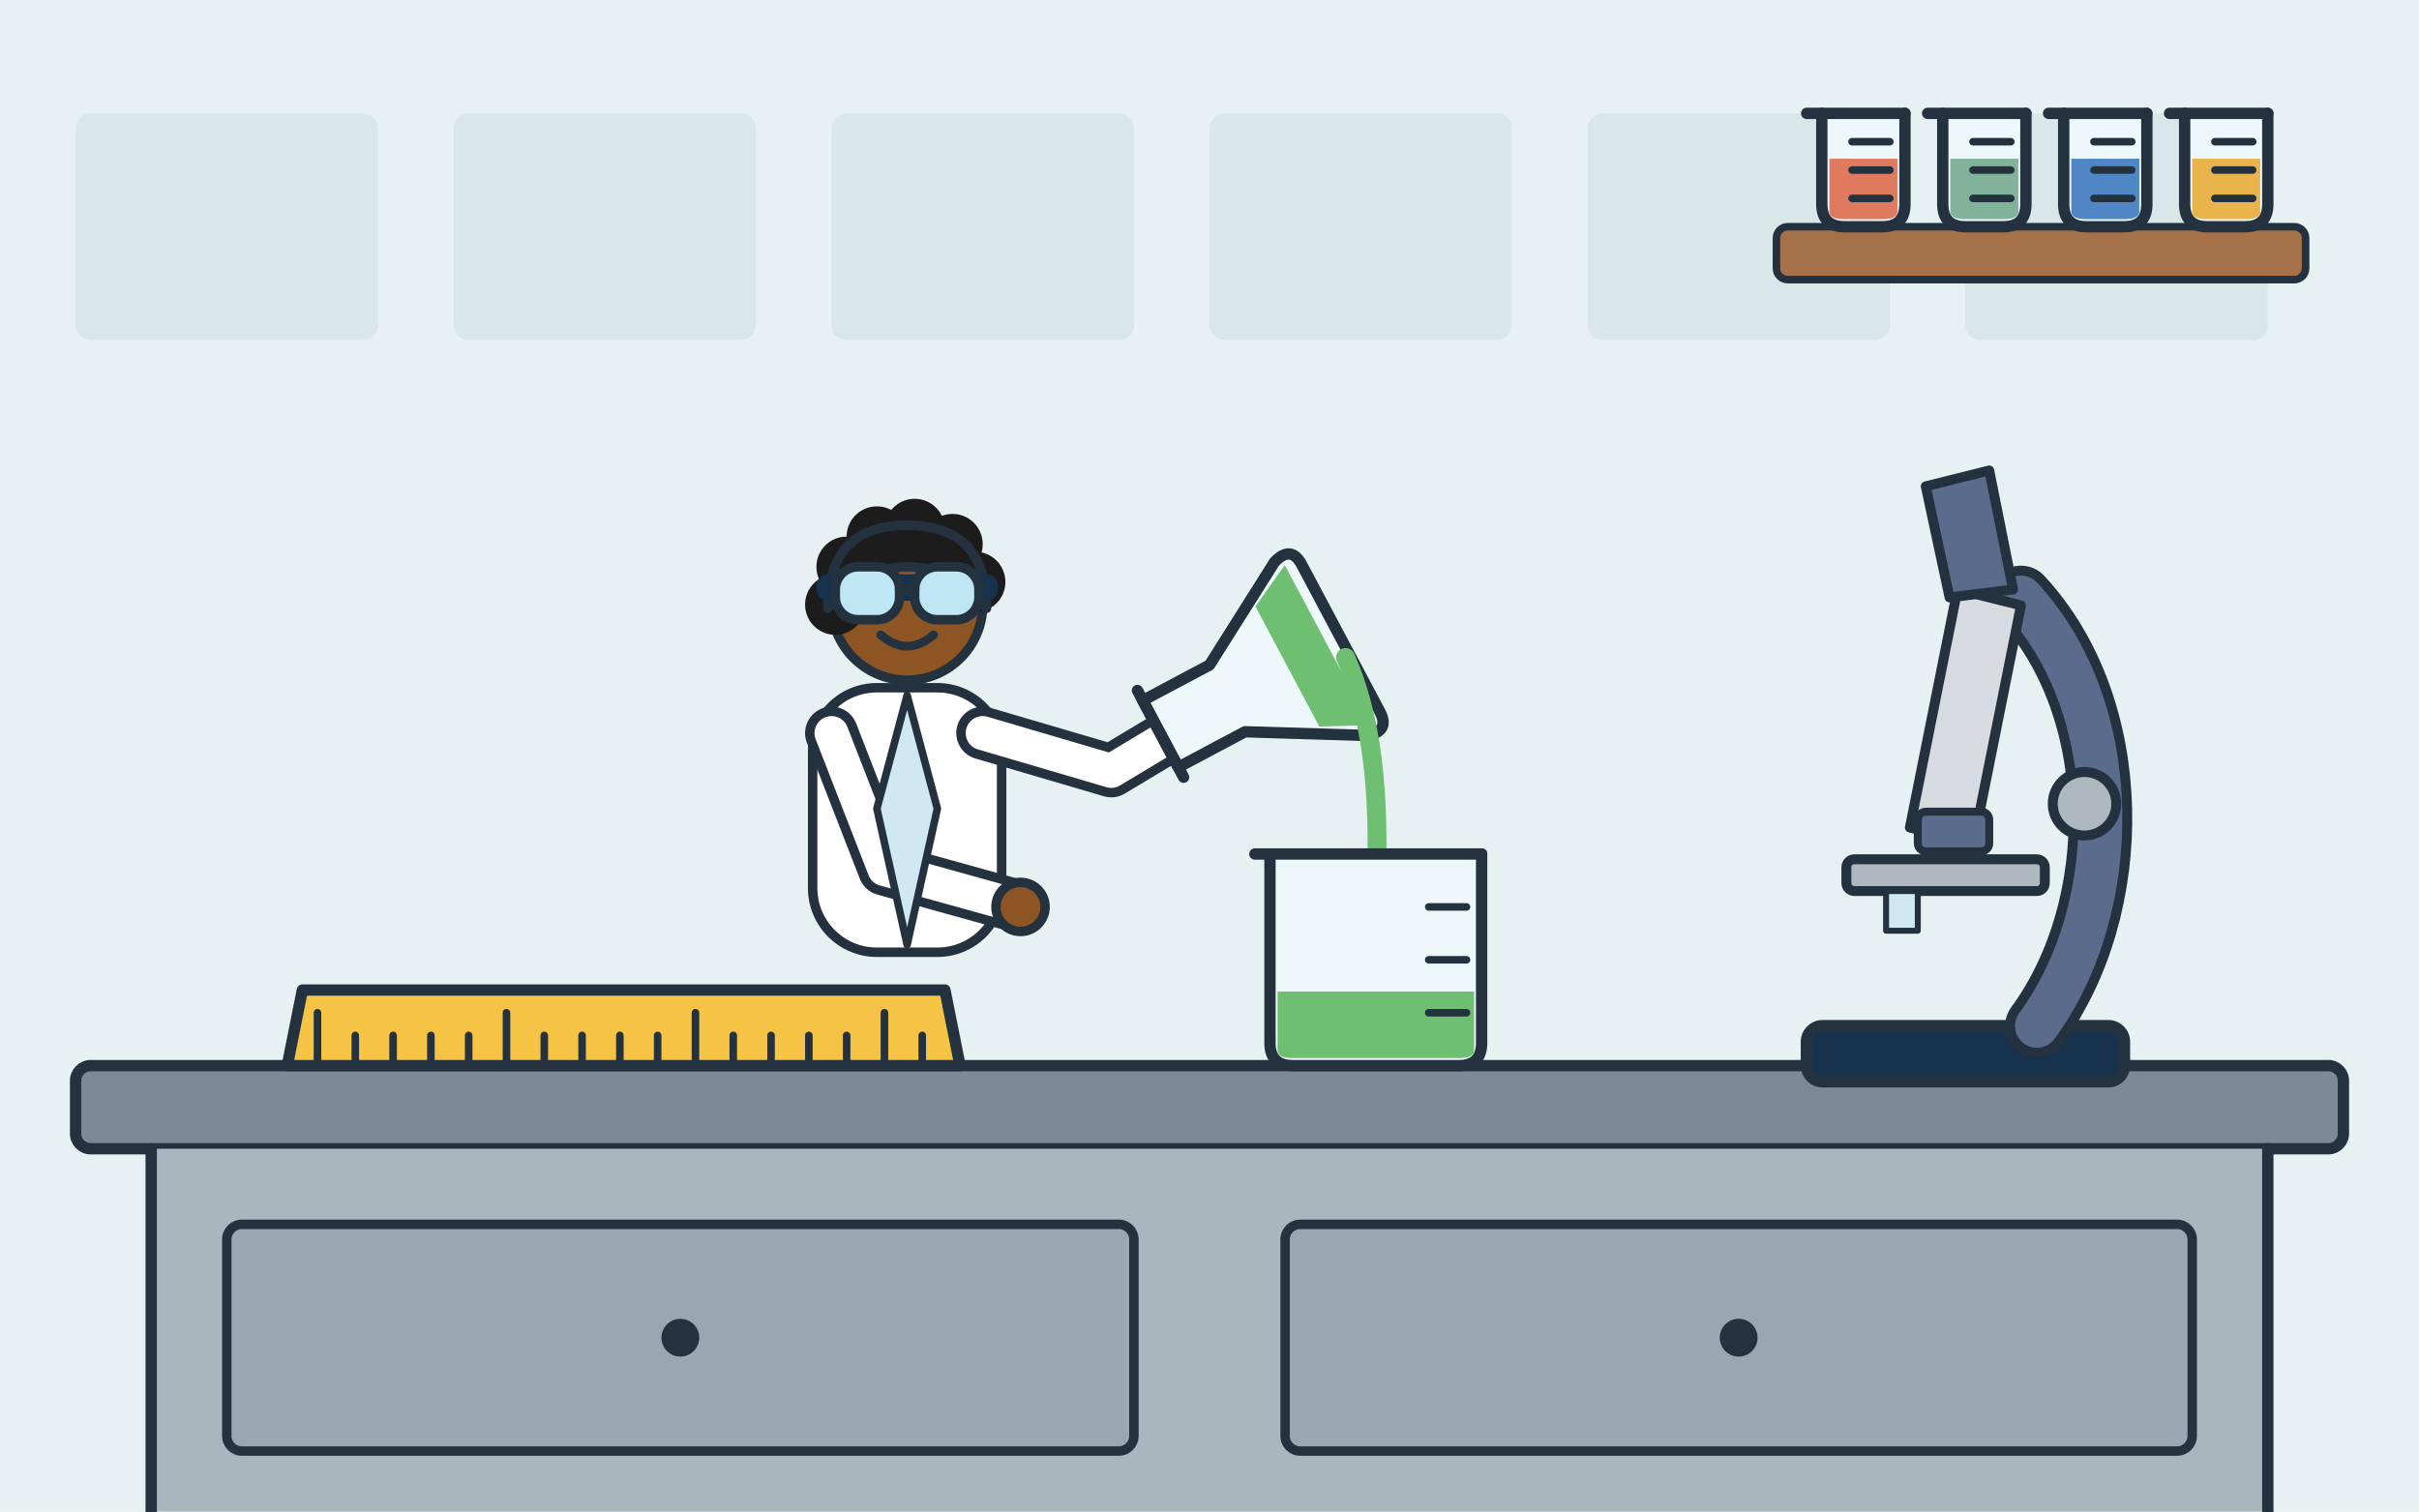
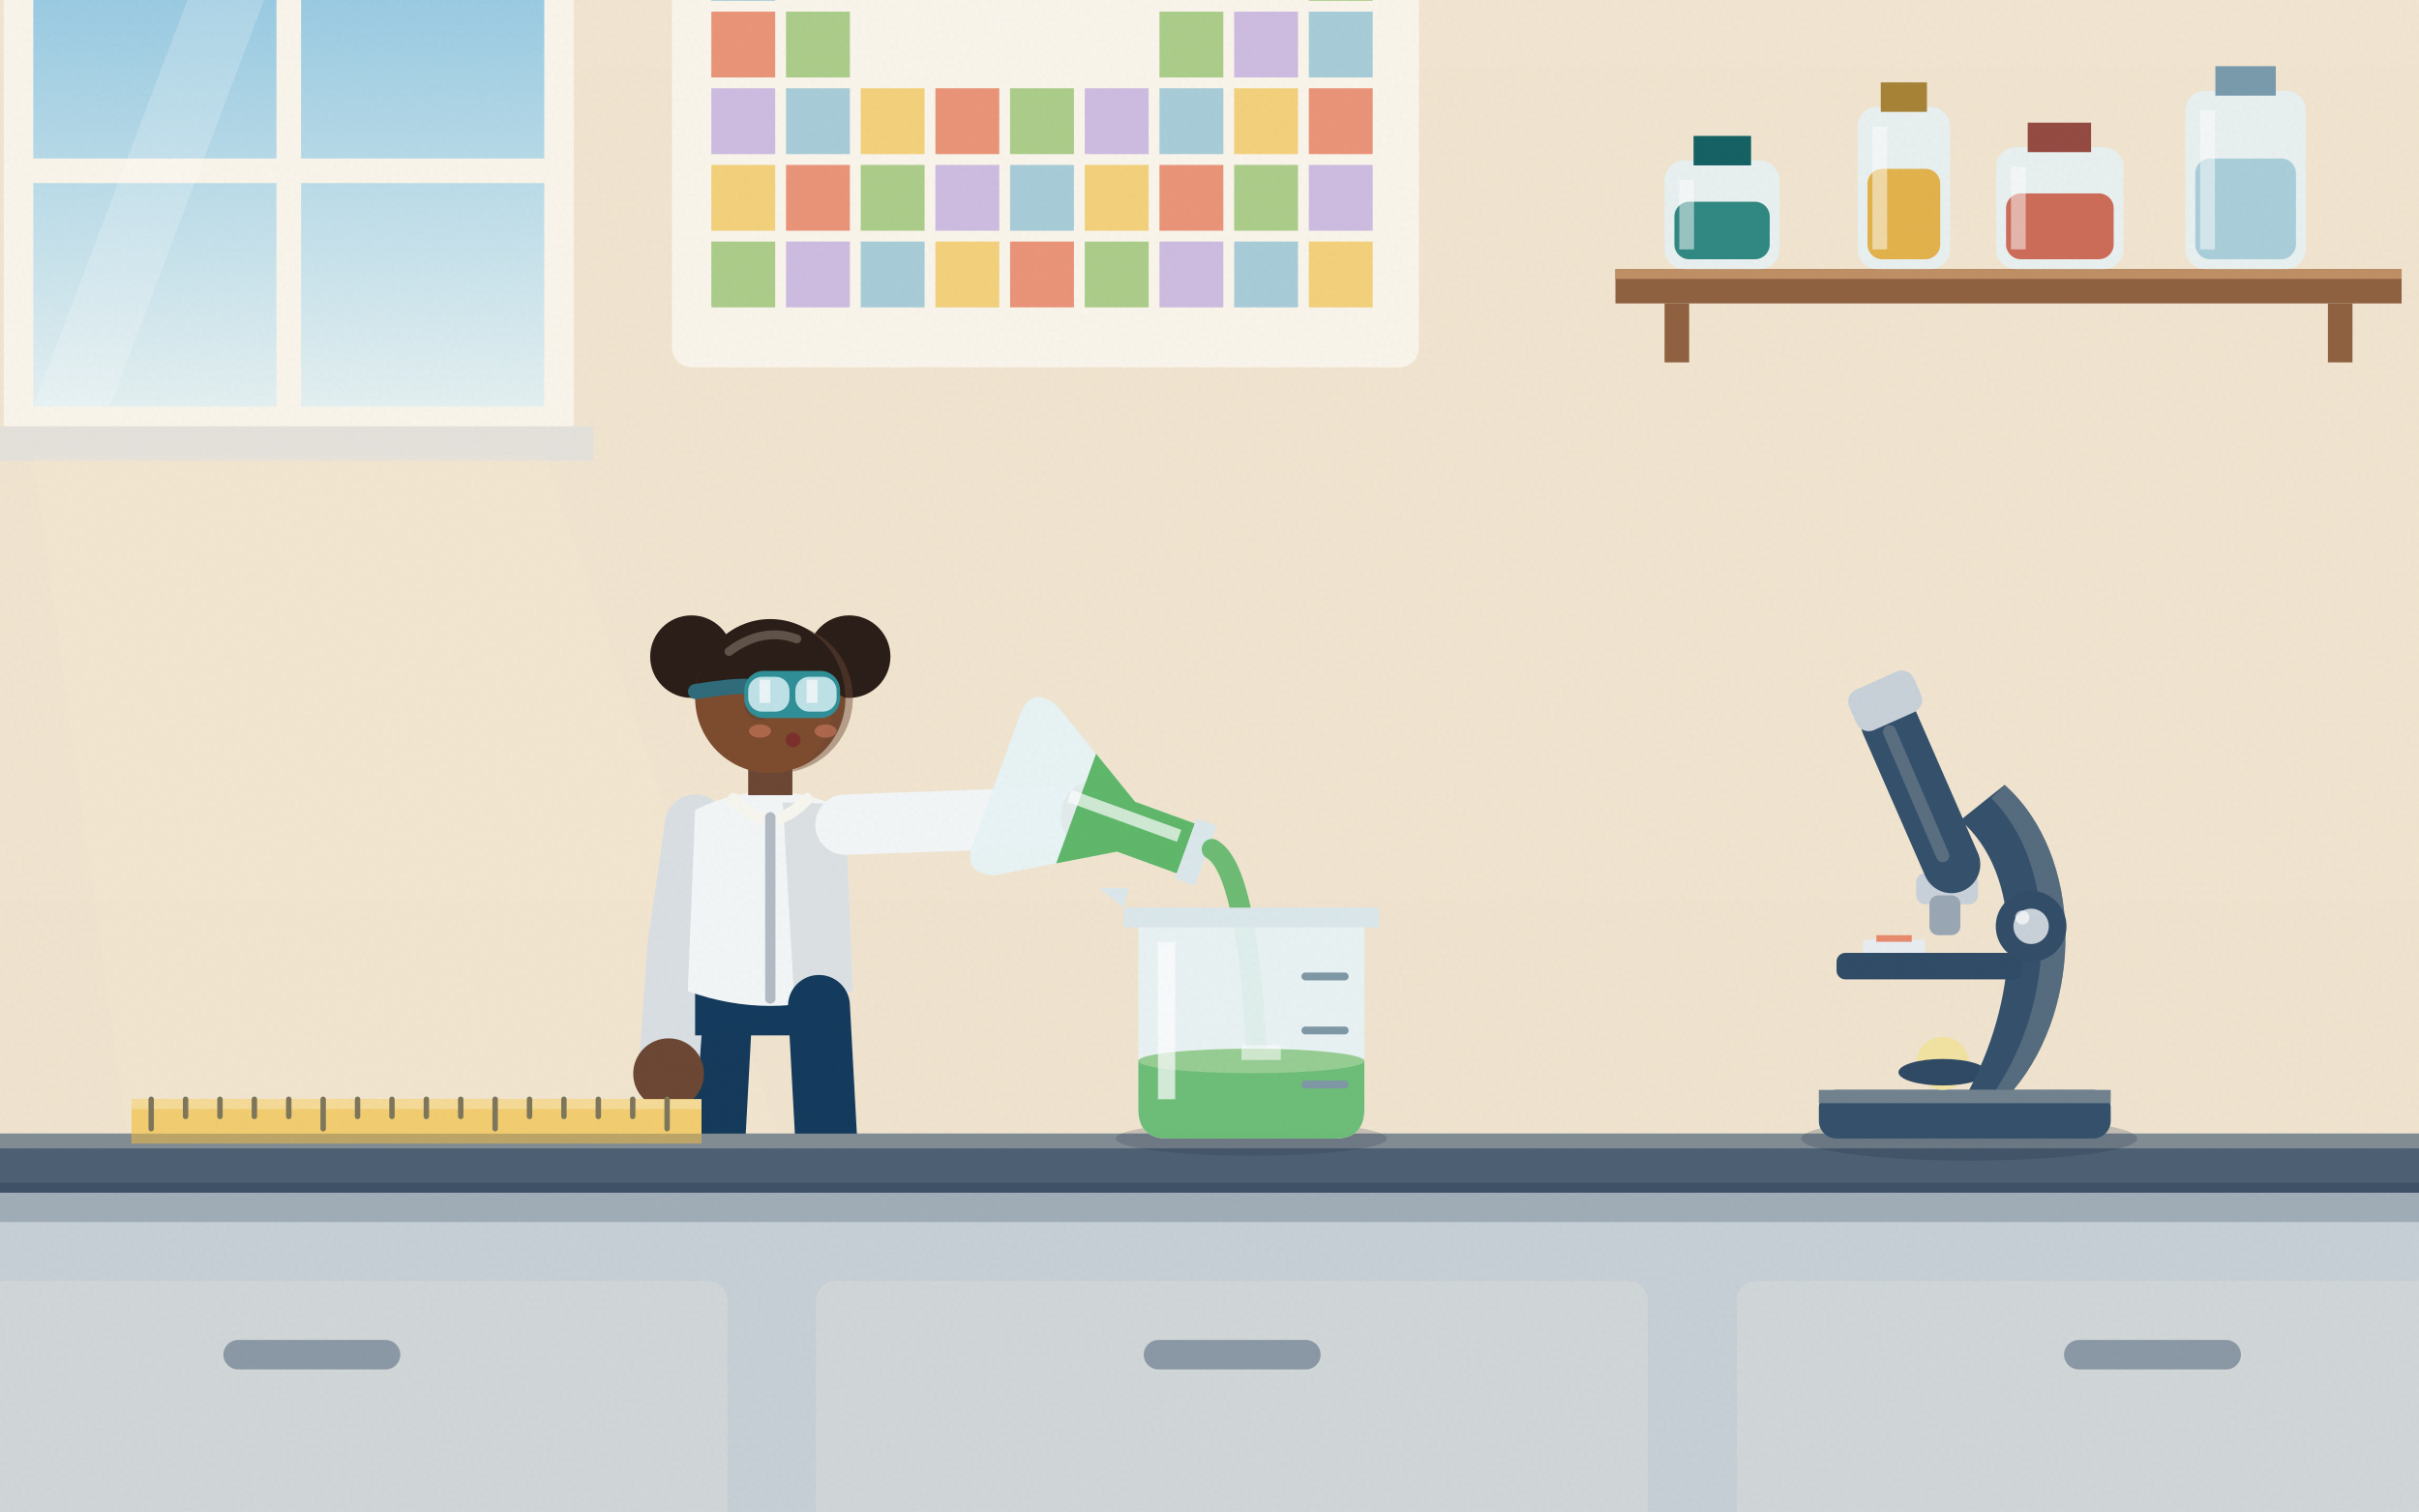
<svg xmlns="http://www.w3.org/2000/svg" viewBox="0 0 640 400" width="640" height="400" role="img">
+   <defs>
+     <filter id="grain" x="0" y="0" width="100%" height="100%">
+       <feTurbulence type="fractalNoise" baseFrequency=".9" numOctaves="2" seed="7" stitchTiles="stitch" />
+       <feColorMatrix values="0 0 0 0 .1  0 0 0 0 .12  0 0 0 0 .16  0 0 0 .55 0" />
+       <feComposite in2="SourceGraphic" operator="in" />
+     </filter>
+     <linearGradient id="lg1" x1="0" y1="0" x2="0" y2="1">
+       <stop offset="0" stop-color="#f3e6d1" />
+       <stop offset="1" stop-color="#f1e4cf" />
+     </linearGradient>
+     <linearGradient id="lg2" x1="0" y1="0" x2="0" y2="1">
+       <stop offset="0" stop-color="#e9e4da" />
+       <stop offset="1" stop-color="#c8c1b3" />
+     </linearGradient>
+     <linearGradient id="lg3" x1="0" y1="0" x2="0" y2="1">
+       <stop offset="0" stop-color="#8ec5e0" />
+       <stop offset="1" stop-color="#e4f1f2" />
+     </linearGradient>
+   </defs>
  <g stroke-linejoin="round" stroke-linecap="round">
-     <rect x="0" y="0" width="640" height="400" fill="#e8f1f2" />
-     <rect x="20" y="30" width="80" height="60" rx="4" fill="#d9e7e9" />
-     <rect x="120" y="30" width="80" height="60" rx="4" fill="#d9e7e9" />
-     <rect x="220" y="30" width="80" height="60" rx="4" fill="#d9e7e9" />
-     <rect x="320" y="30" width="80" height="60" rx="4" fill="#d9e7e9" />
-     <rect x="420" y="30" width="80" height="60" rx="4" fill="#d9e7e9" />
-     <rect x="520" y="30" width="80" height="60" rx="4" fill="#d9e7e9" />
-     <rect x="470" y="60" width="140" height="14" rx="3" fill="#a47148" stroke="#24323f" stroke-width="2" />
-     <path d="M482,30 L482,54 Q482,60 488,60 L498,60 Q504,60 504,54 L504,30" fill="#eef8fb" stroke="#24323f" stroke-width="3" />
-     <path d="M484,42.0 L502,42.0 L502,56 Q502,58 498,58 L488,58 Q484,58 484,56 Z" fill="#e07a5f" />
-     <path d="M478,30 L504,30" fill="none" stroke="#24323f" stroke-width="3" />
-     <line x1="490" y1="37.5" x2="500" y2="37.5" stroke="#24323f" stroke-width="2" />
-     <line x1="490" y1="45.0" x2="500" y2="45.0" stroke="#24323f" stroke-width="2" />
-     <line x1="490" y1="52.5" x2="500" y2="52.5" stroke="#24323f" stroke-width="2" />
-     <path d="M514,30 L514,54 Q514,60 520,60 L530,60 Q536,60 536,54 L536,30" fill="#eef8fb" stroke="#24323f" stroke-width="3" />
-     <path d="M516,42.0 L534,42.0 L534,56 Q534,58 530,58 L520,58 Q516,58 516,56 Z" fill="#81b29a" />
-     <path d="M510,30 L536,30" fill="none" stroke="#24323f" stroke-width="3" />
-     <line x1="522" y1="37.5" x2="532" y2="37.5" stroke="#24323f" stroke-width="2" />
-     <line x1="522" y1="45.0" x2="532" y2="45.0" stroke="#24323f" stroke-width="2" />
-     <line x1="522" y1="52.5" x2="532" y2="52.5" stroke="#24323f" stroke-width="2" />
-     <path d="M546,30 L546,54 Q546,60 552,60 L562,60 Q568,60 568,54 L568,30" fill="#eef8fb" stroke="#24323f" stroke-width="3" />
-     <path d="M548,42.0 L566,42.0 L566,56 Q566,58 562,58 L552,58 Q548,58 548,56 Z" fill="#4f86c6" />
-     <path d="M542,30 L568,30" fill="none" stroke="#24323f" stroke-width="3" />
-     <line x1="554" y1="37.5" x2="564" y2="37.5" stroke="#24323f" stroke-width="2" />
-     <line x1="554" y1="45.0" x2="564" y2="45.0" stroke="#24323f" stroke-width="2" />
-     <line x1="554" y1="52.5" x2="564" y2="52.5" stroke="#24323f" stroke-width="2" />
-     <path d="M578,30 L578,54 Q578,60 584,60 L594,60 Q600,60 600,54 L600,30" fill="#eef8fb" stroke="#24323f" stroke-width="3" />
-     <path d="M580,42.0 L598,42.0 L598,56 Q598,58 594,58 L584,58 Q580,58 580,56 Z" fill="#e9b44c" />
-     <path d="M574,30 L600,30" fill="none" stroke="#24323f" stroke-width="3" />
-     <line x1="586" y1="37.5" x2="596" y2="37.5" stroke="#24323f" stroke-width="2" />
-     <line x1="586" y1="45.0" x2="596" y2="45.0" stroke="#24323f" stroke-width="2" />
-     <line x1="586" y1="52.5" x2="596" y2="52.5" stroke="#24323f" stroke-width="2" />
-     <g transform="translate(240 160)">
-       <g>
-         <g transform="translate(0 0)">
-           <rect x="-25" y="22" width="50" height="70" rx="17" fill="#ffffff" stroke="#24323f" stroke-width="2.5" />
-           <path d="M20,34 L54,44 L84,26" fill="none" stroke="#24323f" stroke-width="14" />
-           <path d="M20,34 L54,44 L84,26" fill="none" stroke="#ffffff" stroke-width="9" />
-           <circle cx="84" cy="26" r="6.5" fill="#8d5524" stroke="#24323f" stroke-width="2.5" />
-           <path d="M-20,34 L-6,70 L30,80" fill="none" stroke="#24323f" stroke-width="14" />
-           <path d="M-20,34 L-6,70 L30,80" fill="none" stroke="#ffffff" stroke-width="9" />
-           <circle cx="30" cy="80" r="6.5" fill="#8d5524" stroke="#24323f" stroke-width="2.5" />
-           <circle cx="0" cy="0" r="20" fill="#8d5524" stroke="#24323f" stroke-width="2.5" />
-           <circle cx="-16" cy="-10" r="8" fill="#1c1c1c" />
-           <circle cx="-8" cy="-18" r="8" fill="#1c1c1c" />
-           <circle cx="2" cy="-20" r="8" fill="#1c1c1c" />
-           <circle cx="12" cy="-16" r="8" fill="#1c1c1c" />
-           <circle cx="18" cy="-6" r="8" fill="#1c1c1c" />
-           <circle cx="-19" cy="0" r="8" fill="#1c1c1c" />
-           <path d="M-21,1 Q-21,-21 0,-21 Q21,-21 21,1 Q12,-10 0,-10 Q-12,-10 -21,1 Z" fill="#1c1c1c" stroke="#24323f" stroke-width="2.5" />
-           <circle cx="-7" cy="0" r="2.4" fill="#24323f" />
-           <circle cx="7" cy="0" r="2.4" fill="#24323f" />
-           <path d="M-7,8 Q0,14 7,8" fill="none" stroke="#24323f" stroke-width="2.3" />
+     <g transform="translate(300 300) scale(1.3) translate(-300 -300)">
+       <rect x="0" y="0" width="640" height="336" fill="url(#lg1)" />
+       <rect x="0" y="326" width="640" height="10" fill="#d7cebf" />
+       <rect x="0" y="336" width="640" height="64" fill="url(#lg2)" />
+       <path d="M122.0 336L-40 400M157.2 336L24 400M192.4 336L88 400M227.6 336L152 400M262.8 336L216 400M298 336L280 400M333.2 336L344 400M368.4 336L408 400M403.6 336L472 400M438.8 336L536 400M474 336L600 400M509.2 336L664 400M0 341.3H640M0 357.3H640M0 384H640" fill="none" stroke="#acacaa" stroke-width="1.2" stroke-linecap="round" stroke-linejoin="round" opacity=".35" />
+       <rect x="70" y="50" width="116" height="108" fill="#fbf6ec" />
+       <rect x="76" y="56" width="104" height="96" fill="url(#lg3)" />
+       <path d="M128 56L128 152" stroke="#fbf6ec" stroke-width="5" stroke-linecap="round" fill="none" />
+       <path d="M76 104L180 104" stroke="#fbf6ec" stroke-width="5" stroke-linecap="round" fill="none" />
+       <path d="M76 152 L112.4 56 L128 56 L91.6 152Z" fill="#ffffff" opacity=".2" />
+       <rect x="66" y="156" width="124" height="7" fill="#e5e2dc" />
+       <polygon points="76,162 180,162 240,336 100,336" fill="#fff3d6" opacity="0.12" />
+       <rect x="206" y="48" width="152" height="96" fill="#fbf6ec" rx="4" />
+       <rect x="214" y="56" width="13" height="13.4" fill="#9fc9d6" opacity=".9" />
+       <rect x="335.6" y="56" width="13" height="13.4" fill="#a3c97f" opacity=".9" />
+       <rect x="214" y="71.6" width="13" height="13.4" fill="#e98a6c" opacity=".9" />
+       <rect x="229.2" y="71.6" width="13" height="13.4" fill="#a3c97f" opacity=".9" />
+       <rect x="305.2" y="71.6" width="13" height="13.4" fill="#a3c97f" opacity=".9" />
+       <rect x="320.4" y="71.6" width="13" height="13.4" fill="#c9b6e0" opacity=".9" />
+       <rect x="335.6" y="71.6" width="13" height="13.4" fill="#9fc9d6" opacity=".9" />
+       <rect x="214" y="87.2" width="13" height="13.4" fill="#c9b6e0" opacity=".9" />
+       <rect x="229.2" y="87.2" width="13" height="13.4" fill="#9fc9d6" opacity=".9" />
+       <rect x="244.4" y="87.2" width="13" height="13.4" fill="#f3cd6f" opacity=".9" />
+       <rect x="259.6" y="87.2" width="13" height="13.4" fill="#e98a6c" opacity=".9" />
+       <rect x="274.8" y="87.2" width="13" height="13.4" fill="#a3c97f" opacity=".9" />
+       <rect x="290" y="87.2" width="13" height="13.4" fill="#c9b6e0" opacity=".9" />
+       <rect x="305.2" y="87.2" width="13" height="13.4" fill="#9fc9d6" opacity=".9" />
+       <rect x="320.4" y="87.2" width="13" height="13.4" fill="#f3cd6f" opacity=".9" />
+       <rect x="335.6" y="87.2" width="13" height="13.4" fill="#e98a6c" opacity=".9" />
+       <rect x="214" y="102.8" width="13" height="13.4" fill="#f3cd6f" opacity=".9" />
+       <rect x="229.2" y="102.8" width="13" height="13.4" fill="#e98a6c" opacity=".9" />
+       <rect x="244.4" y="102.8" width="13" height="13.4" fill="#a3c97f" opacity=".9" />
+       <rect x="259.6" y="102.8" width="13" height="13.4" fill="#c9b6e0" opacity=".9" />
+       <rect x="274.8" y="102.8" width="13" height="13.4" fill="#9fc9d6" opacity=".9" />
+       <rect x="290" y="102.8" width="13" height="13.4" fill="#f3cd6f" opacity=".9" />
+       <rect x="305.2" y="102.8" width="13" height="13.4" fill="#e98a6c" opacity=".9" />
+       <rect x="320.4" y="102.8" width="13" height="13.4" fill="#a3c97f" opacity=".9" />
+       <rect x="335.6" y="102.8" width="13" height="13.4" fill="#c9b6e0" opacity=".9" />
+       <rect x="214" y="118.4" width="13" height="13.4" fill="#a3c97f" opacity=".9" />
+       <rect x="229.2" y="118.4" width="13" height="13.4" fill="#c9b6e0" opacity=".9" />
+       <rect x="244.4" y="118.4" width="13" height="13.4" fill="#9fc9d6" opacity=".9" />
+       <rect x="259.6" y="118.4" width="13" height="13.4" fill="#f3cd6f" opacity=".9" />
+       <rect x="274.8" y="118.4" width="13" height="13.4" fill="#e98a6c" opacity=".9" />
+       <rect x="290" y="118.4" width="13" height="13.4" fill="#a3c97f" opacity=".9" />
+       <rect x="305.2" y="118.4" width="13" height="13.4" fill="#c9b6e0" opacity=".9" />
+       <rect x="320.4" y="118.4" width="13" height="13.4" fill="#9fc9d6" opacity=".9" />
+       <rect x="335.6" y="118.4" width="13" height="13.4" fill="#f3cd6f" opacity=".9" />
+       <rect x="398" y="124" width="160" height="7" fill="#8f6140" />
+       <rect x="398" y="124" width="160" height="2" fill="#c08f65" />
+       <rect x="408" y="131" width="5" height="12" fill="#8f6140" />
+       <rect x="543" y="131" width="5" height="12" fill="#8f6140" />
+       <rect x="408" y="101.9" width="23.4" height="22.1" fill="#e9f3f5" rx="4" opacity=".9" />
+       <rect x="410" y="110.3" width="19.4" height="11.7" fill="#0f766e" rx="3" opacity=".85" />
+       <rect x="413.9" y="96.9" width="11.7" height="6" fill="#136163" />
+       <rect x="411" y="105.9" width="3" height="14.1" fill="#ffffff" opacity=".5" />
+       <rect x="447.3" y="91.0" width="18.8" height="33.0" fill="#e9f3f5" rx="4" opacity=".9" />
+       <rect x="449.3" y="103.6" width="14.8" height="18.4" fill="#e2a72e" rx="3" opacity=".85" />
+       <rect x="452.0" y="86.0" width="9.4" height="6" fill="#a78336" />
+       <rect x="450.3" y="95.0" width="3" height="25.0" fill="#ffffff" opacity=".5" />
+       <rect x="475.5" y="99.2" width="25.9" height="24.8" fill="#e9f3f5" rx="4" opacity=".9" />
+       <rect x="477.5" y="108.6" width="21.9" height="13.4" fill="#c8553d" rx="3" opacity=".85" />
+       <rect x="481.9" y="94.2" width="12.9" height="6" fill="#944a41" />
+       <rect x="478.5" y="103.2" width="3" height="16.8" fill="#ffffff" opacity=".5" />
+       <rect x="514.0" y="87.7" width="24.5" height="36.3" fill="#e9f3f5" rx="4" opacity=".9" />
+       <rect x="516.0" y="101.5" width="20.5" height="20.5" fill="#9fc9d6" rx="3" opacity=".85" />
+       <rect x="520.1" y="82.7" width="12.3" height="6" fill="#789bac" />
+       <rect x="517.0" y="91.7" width="3" height="28.3" fill="#ffffff" opacity=".5" />
+       <ellipse cx="226" cy="346" rx="30.4" ry="6.1" fill="#1c2f4a" opacity="0.2" />
+       <g transform="translate(226 346) scale(1.5) translate(0 0)">
+         <circle cx="-10.7" cy="-95.4" r="5.6" fill="#2a1d17" />
+         <circle cx="10.7" cy="-95.4" r="5.6" fill="#2a1d17" />
+         <path d="M-6.6 -48L-7.9 -24.0L-9.1 -0.1" fill="none" stroke="#13395a" stroke-width="8.4" stroke-linecap="round" stroke-linejoin="round" />
+         <ellipse cx="-5.9" cy="0.9" rx="6.6" ry="3.6" fill="#2a2f38" />
+         <ellipse cx="-4.7" cy="-0.5" rx="3" ry="1.1" fill="#ffffff" opacity=".22" />
+         <path d="M-10.2 -72.6L-12.6 -55.8L-13.8 -38.8" fill="none" stroke="#dadfe3" stroke-width="8.2" stroke-linecap="round" stroke-linejoin="round" />
+         <circle cx="-13.8" cy="-38.8" r="4.8" fill="#6c4633" />
+         <rect x="-10.2" y="-54" width="20.5" height="10" fill="#123a5c" />
+         <path d="M-10.2 -74.6 Q0 -79.6 10.2 -74.6 L11.2 -50 Q0 -46 -11.2 -50Z" fill="#f4f7f8" />
+         <path d="M1.7 -75.6 Q10.2 -75.6 10.2 -74.6 L11.2 -50 Q5.0 -48 3.3 -48Z" fill="#d1d7dc" opacity=".7" />
+         <path d="M-5.0 -76.1 Q0 -70.6 5.0 -76.1" fill="none" stroke="#f8f7f0" stroke-width="1.6" />
+         <path d="M0 -73.6L0 -49" stroke="#b3bbc4" stroke-width="1.4" stroke-linecap="round" fill="none" />
+         <rect x="-3" y="-82.6" width="6" height="6" fill="#6c4633" />
+         <circle cx="0" cy="-89.8" r="10.2" fill="#7d4b2e" />
+         <path d="M1.0 -100 A10.2 10.2 0 0 1 1.0 -79.6 A7.6 10.2 0 0 0 1.0 -100Z" fill="#6c4633" opacity=".45" />
+         <circle cx="-1.5" cy="-88.8" r="2.0" fill="#6c4633" />
+         <path d="M-10.2 -89.8 A10.2 10.7 0 0 1 10.2 -89.8 Q0 -94.9 -10.2 -89.8Z" fill="#2a1d17" />
+         <path d="M-5.6 -96.1 Q-1.0 -99.5 3.6 -97.8" fill="none" stroke="#8a7f71" stroke-width="1.2" opacity=".55" />
+         <circle cx="-0.2" cy="-89.0" r="1.0" fill="#1d2b3a" />
+         <circle cx="6.1" cy="-89.0" r="1.0" fill="#1d2b3a" />
+         <ellipse cx="-1.4" cy="-85.3" rx="1.5" ry="0.9" fill="#e98a6c" opacity=".45" />
+         <ellipse cx="7.5" cy="-85.3" rx="1.5" ry="0.9" fill="#e98a6c" opacity=".45" />
+         <circle cx="3.1" cy="-84.1" r="1.0" fill="#7a2f2a" />
+         <path d="M6.6 -48L7.9 -24.0L9.1 -0.1" fill="none" stroke="#123a5c" stroke-width="8.4" stroke-linecap="round" stroke-linejoin="round" />
+         <ellipse cx="12.3" cy="0.9" rx="6.6" ry="3.6" fill="#2b2f36" />
+         <ellipse cx="13.5" cy="-0.5" rx="3" ry="1.1" fill="#ffffff" opacity=".22" />
+         <path d="M10.2 -72.6L27.2 -73.2L44.2 -73.8" fill="none" stroke="#f4f7f8" stroke-width="8.2" stroke-linecap="round" stroke-linejoin="round" />
+         <circle cx="44.2" cy="-73.8" r="4.8" fill="#7d4b2e" />
+         <g transform="translate(44.2 -73.8)">
+           <g transform="scale(0.72) rotate(110) translate(0 6)">
+             <path d="M-5 -26h10v14l12 20q2 6 -4 6h-26q-6 0 -4 -6l12 -20Z" fill="#e9f4f7" opacity=".95" />
+             <path d="M-5 -24h10v12l6 10h-22l6 -10Z" fill="#5fb86a" />
+             <rect x="-6" y="-28" width="12" height="4" fill="#dbe8ec" />
+             <rect x="-3" y="-22" width="2.4" height="22" fill="#ffffff" opacity=".7" />
+           </g>
        </g>
      </g>
+       <g>
+         <path d="M210.8 210.0Q226 207.6 222.6 210.7" fill="none" stroke="#2f6b7a" stroke-width="3.1" stroke-linecap="round" stroke-linejoin="round" />
+         <rect x="220.7" y="205.8" width="19.5" height="9.6" fill="#2f8f97" rx="4.0" />
+         <rect x="221.5" y="207.0" width="8.4" height="7.1" fill="#d8f1f6" rx="2.8" opacity=".85" />
+         <rect x="231.1" y="207.0" width="8.4" height="7.1" fill="#d8f1f6" rx="2.8" opacity=".85" />
+         <rect x="223.8" y="207.6" width="2.2" height="4.7" fill="#ffffff" opacity=".7" />
+         <rect x="233.4" y="207.6" width="2.2" height="4.7" fill="#ffffff" opacity=".7" />
+       </g>
+       <rect x="30" y="310" width="580" height="90" fill="#c7d0d6" />
+       <rect x="30" y="310" width="580" height="8" fill="#a1adb7" />
+       <rect x="48" y="330" width="169.3" height="56" fill="#d1d7d8" rx="4" />
+       <rect x="114.7" y="342" width="36" height="6" fill="#8b98a5" rx="3" />
+       <rect x="235.3" y="330" width="169.3" height="56" fill="#d1d7d8" rx="4" />
+       <rect x="302" y="342" width="36" height="6" fill="#8b98a5" rx="3" />
+       <rect x="422.7" y="330" width="169.3" height="56" fill="#d1d7d8" rx="4" />
+       <rect x="489.3" y="342" width="36" height="6" fill="#8b98a5" rx="3" />
+       <rect x="24" y="300" width="592" height="12" fill="#4d5f72" rx="3" />
+       <rect x="24" y="300" width="592" height="3" fill="#828c93" />
+       <rect x="24" y="310" width="592" height="2" fill="#3e5166" />
+       <path d="M315.9 242.1 Q322.9 246.1 324.9 282" fill="none" stroke="#5fb86a" stroke-width="4.2" stroke-linecap="round" stroke-linejoin="round" opacity=".9" />
+       <ellipse cx="323.9" cy="301" rx="27.6" ry="3.5" fill="#1c2f4a" opacity="0.2" />
+       <path d="M300.9 257h46v38q0 6 -6 6h-34q-6 0 -6 -6Z" fill="#e9f4f7" opacity=".92" />
+       <path d="M300.9 285.2h46v9.8q0 6 -6 6h-34q-6 0 -6 -6Z" fill="#5fb86a" opacity=".9" />
+       <ellipse cx="323.9" cy="285.2" rx="23" ry="2.5" fill="#97ce93" />
+       <rect x="297.9" y="254" width="52" height="4" fill="#dbe8ec" />
+       <path d="M297.9 254l-5 -4h6Z" fill="#dbe8ec" />
+       <path d="M334.9 290L342.9 290" stroke="#7f98a6" stroke-width="1.6" stroke-linecap="round" fill="none" />
+       <path d="M334.9 279L342.9 279" stroke="#7f98a6" stroke-width="1.6" stroke-linecap="round" fill="none" />
+       <path d="M334.9 268L342.9 268" stroke="#7f98a6" stroke-width="1.6" stroke-linecap="round" fill="none" />
+       <rect x="304.9" y="261" width="3.5" height="32" fill="#ffffff" opacity=".7" />
+       <g>
+         <rect x="321.9" y="282" width="8" height="3" fill="#ffffff" opacity=".55" />
+       </g>
+       <rect x="96" y="293" width="116" height="9" fill="#f3cd6f" />
+       <rect x="96" y="293" width="116" height="2" fill="#f7db97" />
+       <rect x="96" y="300" width="116" height="2" fill="#bda666" />
+       <path d="M100 293v6M107 293v3.5M114 293v3.5M121 293v3.5M128 293v3.5M135 293v6M142 293v3.5M149 293v3.5M156 293v3.5M163 293v3.5M170 293v6M177 293v3.5M184 293v3.5M191 293v3.5M198 293v3.5M205 293v6" fill="none" stroke="#7d765b" stroke-width="1.1" stroke-linecap="round" stroke-linejoin="round" />
+       <g transform="translate(470 301) scale(0.9 0.9)">
+         <ellipse cx="0" cy="0" rx="38" ry="5" fill="#1c2f4a" opacity="0.22" />
+         <rect x="-34" y="-11" width="66" height="11" fill="#34506b" rx="4" />
+         <rect x="-34" y="-11" width="66" height="3" fill="#71828e" />
+         <circle cx="-6" cy="-17" r="6" fill="#f3e3a2" />
+         <ellipse cx="-6" cy="-15" rx="10" ry="3" fill="#2f4964" />
+         <path d="M10 -11 C26 -30 26 -64 8 -80 L-2 -72 C12 -60 12 -34 0 -11Z" fill="#34506b" />
+         <path d="M10 -11 C26 -30 26 -64 8 -80 L5 -77 C20 -62 20 -32 6 -11Z" fill="#71828e" opacity=".55" />
+         <rect x="-30" y="-42" width="42" height="6" fill="#304b66" rx="2" />
+         <rect x="-24" y="-45" width="14" height="3" fill="#e8eef2" />
+         <rect x="-21" y="-46" width="8" height="1.5" fill="#e98a6c" />
+         <rect x="-12" y="-60" width="14" height="7" fill="#c9d1d9" rx="2" />
+         <rect x="-9" y="-55" width="7" height="9" fill="#9aa7b4" rx="2" />
+         <path d="M-4 -62L-18 -94" stroke="#34506b" stroke-width="13" stroke-linecap="round" fill="none" />
+         <path d="M-6 -64L-18 -92" stroke="#71828e" stroke-width="3" stroke-linecap="round" fill="none" opacity=".6" />
+         <rect x="-27" y="-104" width="16" height="10" fill="#c9d1d9" rx="3" transform="rotate(-24 -19 -99)" />
+         <circle cx="14" cy="-48" r="8" fill="#324d68" />
+         <circle cx="14" cy="-48" r="4" fill="#c9d1d9" />
+         <circle cx="12" cy="-50" r="1.6" fill="#ffffff" opacity=".7" />
+       </g>
    </g>
-     <g transform="translate(240 160)">
-       <rect x="-24" y="-8" width="48" height="7" rx="3" fill="#17324d" />
-       <rect x="-19" y="-10" width="17" height="14" rx="6" fill="#bfe6f5" stroke="#24323f" stroke-width="2.5" />
-       <rect x="2" y="-10" width="17" height="14" rx="6" fill="#bfe6f5" stroke="#24323f" stroke-width="2.5" />
-       <line x1="-2" y1="-4" x2="2" y2="-4" stroke="#24323f" stroke-width="2.5" />
-     </g>
-     <path d="M240,184 L232,214 L240,250 L248,214 Z" fill="#cfe8f3" stroke="#24323f" stroke-width="2" />
-     <g transform="translate(330 182) rotate(-118)" transform-origin="0 0">
-       <path d="M-10,-26 L-10,-6 L-26,22 Q-28,28 -22,28 L22,28 Q28,28 26,22 L10,-6 L10,-26 Z" fill="#eef8fb" stroke="#24323f" stroke-width="3" />
-       <path d="M-24,24 L-18,12 L18,12 L24,24 Z" fill="#6fbf73" />
-       <line x1="-13" y1="-26" x2="13" y2="-26" stroke="#24323f" stroke-width="3" />
-     </g>
-     <path d="M356,174 Q366,196 364,236" fill="none" stroke="#6fbf73" stroke-width="5" />
-     <rect x="20" y="282" width="600" height="22" rx="4" fill="#7b8a96" stroke="#24323f" stroke-width="3" />
-     <rect x="40" y="304" width="560" height="96" fill="#aab6be" />
-     <line x1="40" y1="304" x2="40" y2="400" stroke="#24323f" stroke-width="3" />
-     <line x1="600" y1="304" x2="600" y2="400" stroke="#24323f" stroke-width="3" />
-     <rect x="60" y="324" width="240" height="60" rx="4" fill="#9aa7b0" stroke="#24323f" stroke-width="2.5" />
-     <rect x="340" y="324" width="240" height="60" rx="4" fill="#9aa7b0" stroke="#24323f" stroke-width="2.5" />
-     <circle cx="180" cy="354" r="5" fill="#24323f" />
-     <circle cx="460" cy="354" r="5" fill="#24323f" />
-     <path d="M336,226 L336,276 Q336,282 342,282 L386,282 Q392,282 392,276 L392,226" fill="#eef8fb" stroke="#24323f" stroke-width="3" />
-     <path d="M338,262.4 L390,262.4 L390,278 Q390,280 386,280 L342,280 Q338,280 338,278 Z" fill="#6fbf73" />
-     <path d="M332,226 L392,226" fill="none" stroke="#24323f" stroke-width="3" />
-     <line x1="378" y1="240.0" x2="388" y2="240.0" stroke="#24323f" stroke-width="2" />
-     <line x1="378" y1="254.0" x2="388" y2="254.0" stroke="#24323f" stroke-width="2" />
-     <line x1="378" y1="268.0" x2="388" y2="268.0" stroke="#24323f" stroke-width="2" />
-     <g transform="translate(520 282) scale(1.05)">
-       <rect x="-40" y="-10" width="80" height="14" rx="4" fill="#17324d" stroke="#24323f" stroke-width="3" />
-       <path d="M18,-10 C40,-40 40,-90 14,-118" fill="none" stroke="#24323f" stroke-width="16" />
-       <path d="M18,-10 C40,-40 40,-90 14,-118" fill="none" stroke="#5b6b8c" stroke-width="11" />
-       <rect x="-30" y="-52" width="50" height="8" rx="2" fill="#aeb8be" stroke="#24323f" stroke-width="2.5" />
-       <rect x="-20" y="-44" width="8" height="10" fill="#cfe8f3" stroke="#24323f" stroke-width="1.5" />
-       <path d="M-14,-60 L-2,-120 L14,-116 L2,-56 Z" fill="#d6dbe0" stroke="#24323f" stroke-width="2.5" />
-       <rect x="-12" y="-64" width="18" height="10" rx="2" fill="#5b6b8c" stroke="#24323f" stroke-width="2" />
-       <path d="M-4,-118 L-10,-146 L6,-150 L12,-120 Z" fill="#5b6b8c" stroke="#24323f" stroke-width="2.5" />
-       <circle cx="30" cy="-66" r="8" fill="#aeb8be" stroke="#24323f" stroke-width="2.5" />
-     </g>
-     <path d="M80,262 L250,262 L254,282 L76,282 Z" fill="#f6c445" stroke="#24323f" stroke-width="3" />
-     <line x1="84" y1="282" x2="84" y2="268" stroke="#24323f" stroke-width="2" />
-     <line x1="94" y1="282" x2="94" y2="274" stroke="#24323f" stroke-width="2" />
-     <line x1="104" y1="282" x2="104" y2="274" stroke="#24323f" stroke-width="2" />
-     <line x1="114" y1="282" x2="114" y2="274" stroke="#24323f" stroke-width="2" />
-     <line x1="124" y1="282" x2="124" y2="274" stroke="#24323f" stroke-width="2" />
-     <line x1="134" y1="282" x2="134" y2="268" stroke="#24323f" stroke-width="2" />
-     <line x1="144" y1="282" x2="144" y2="274" stroke="#24323f" stroke-width="2" />
-     <line x1="154" y1="282" x2="154" y2="274" stroke="#24323f" stroke-width="2" />
-     <line x1="164" y1="282" x2="164" y2="274" stroke="#24323f" stroke-width="2" />
-     <line x1="174" y1="282" x2="174" y2="274" stroke="#24323f" stroke-width="2" />
-     <line x1="184" y1="282" x2="184" y2="268" stroke="#24323f" stroke-width="2" />
-     <line x1="194" y1="282" x2="194" y2="274" stroke="#24323f" stroke-width="2" />
-     <line x1="204" y1="282" x2="204" y2="274" stroke="#24323f" stroke-width="2" />
-     <line x1="214" y1="282" x2="214" y2="274" stroke="#24323f" stroke-width="2" />
-     <line x1="224" y1="282" x2="224" y2="274" stroke="#24323f" stroke-width="2" />
-     <line x1="234" y1="282" x2="234" y2="268" stroke="#24323f" stroke-width="2" />
-     <line x1="244" y1="282" x2="244" y2="274" stroke="#24323f" stroke-width="2" />
  </g>
+   <rect width="640" height="400" filter="url(#grain)" opacity=".07" />
</svg>
